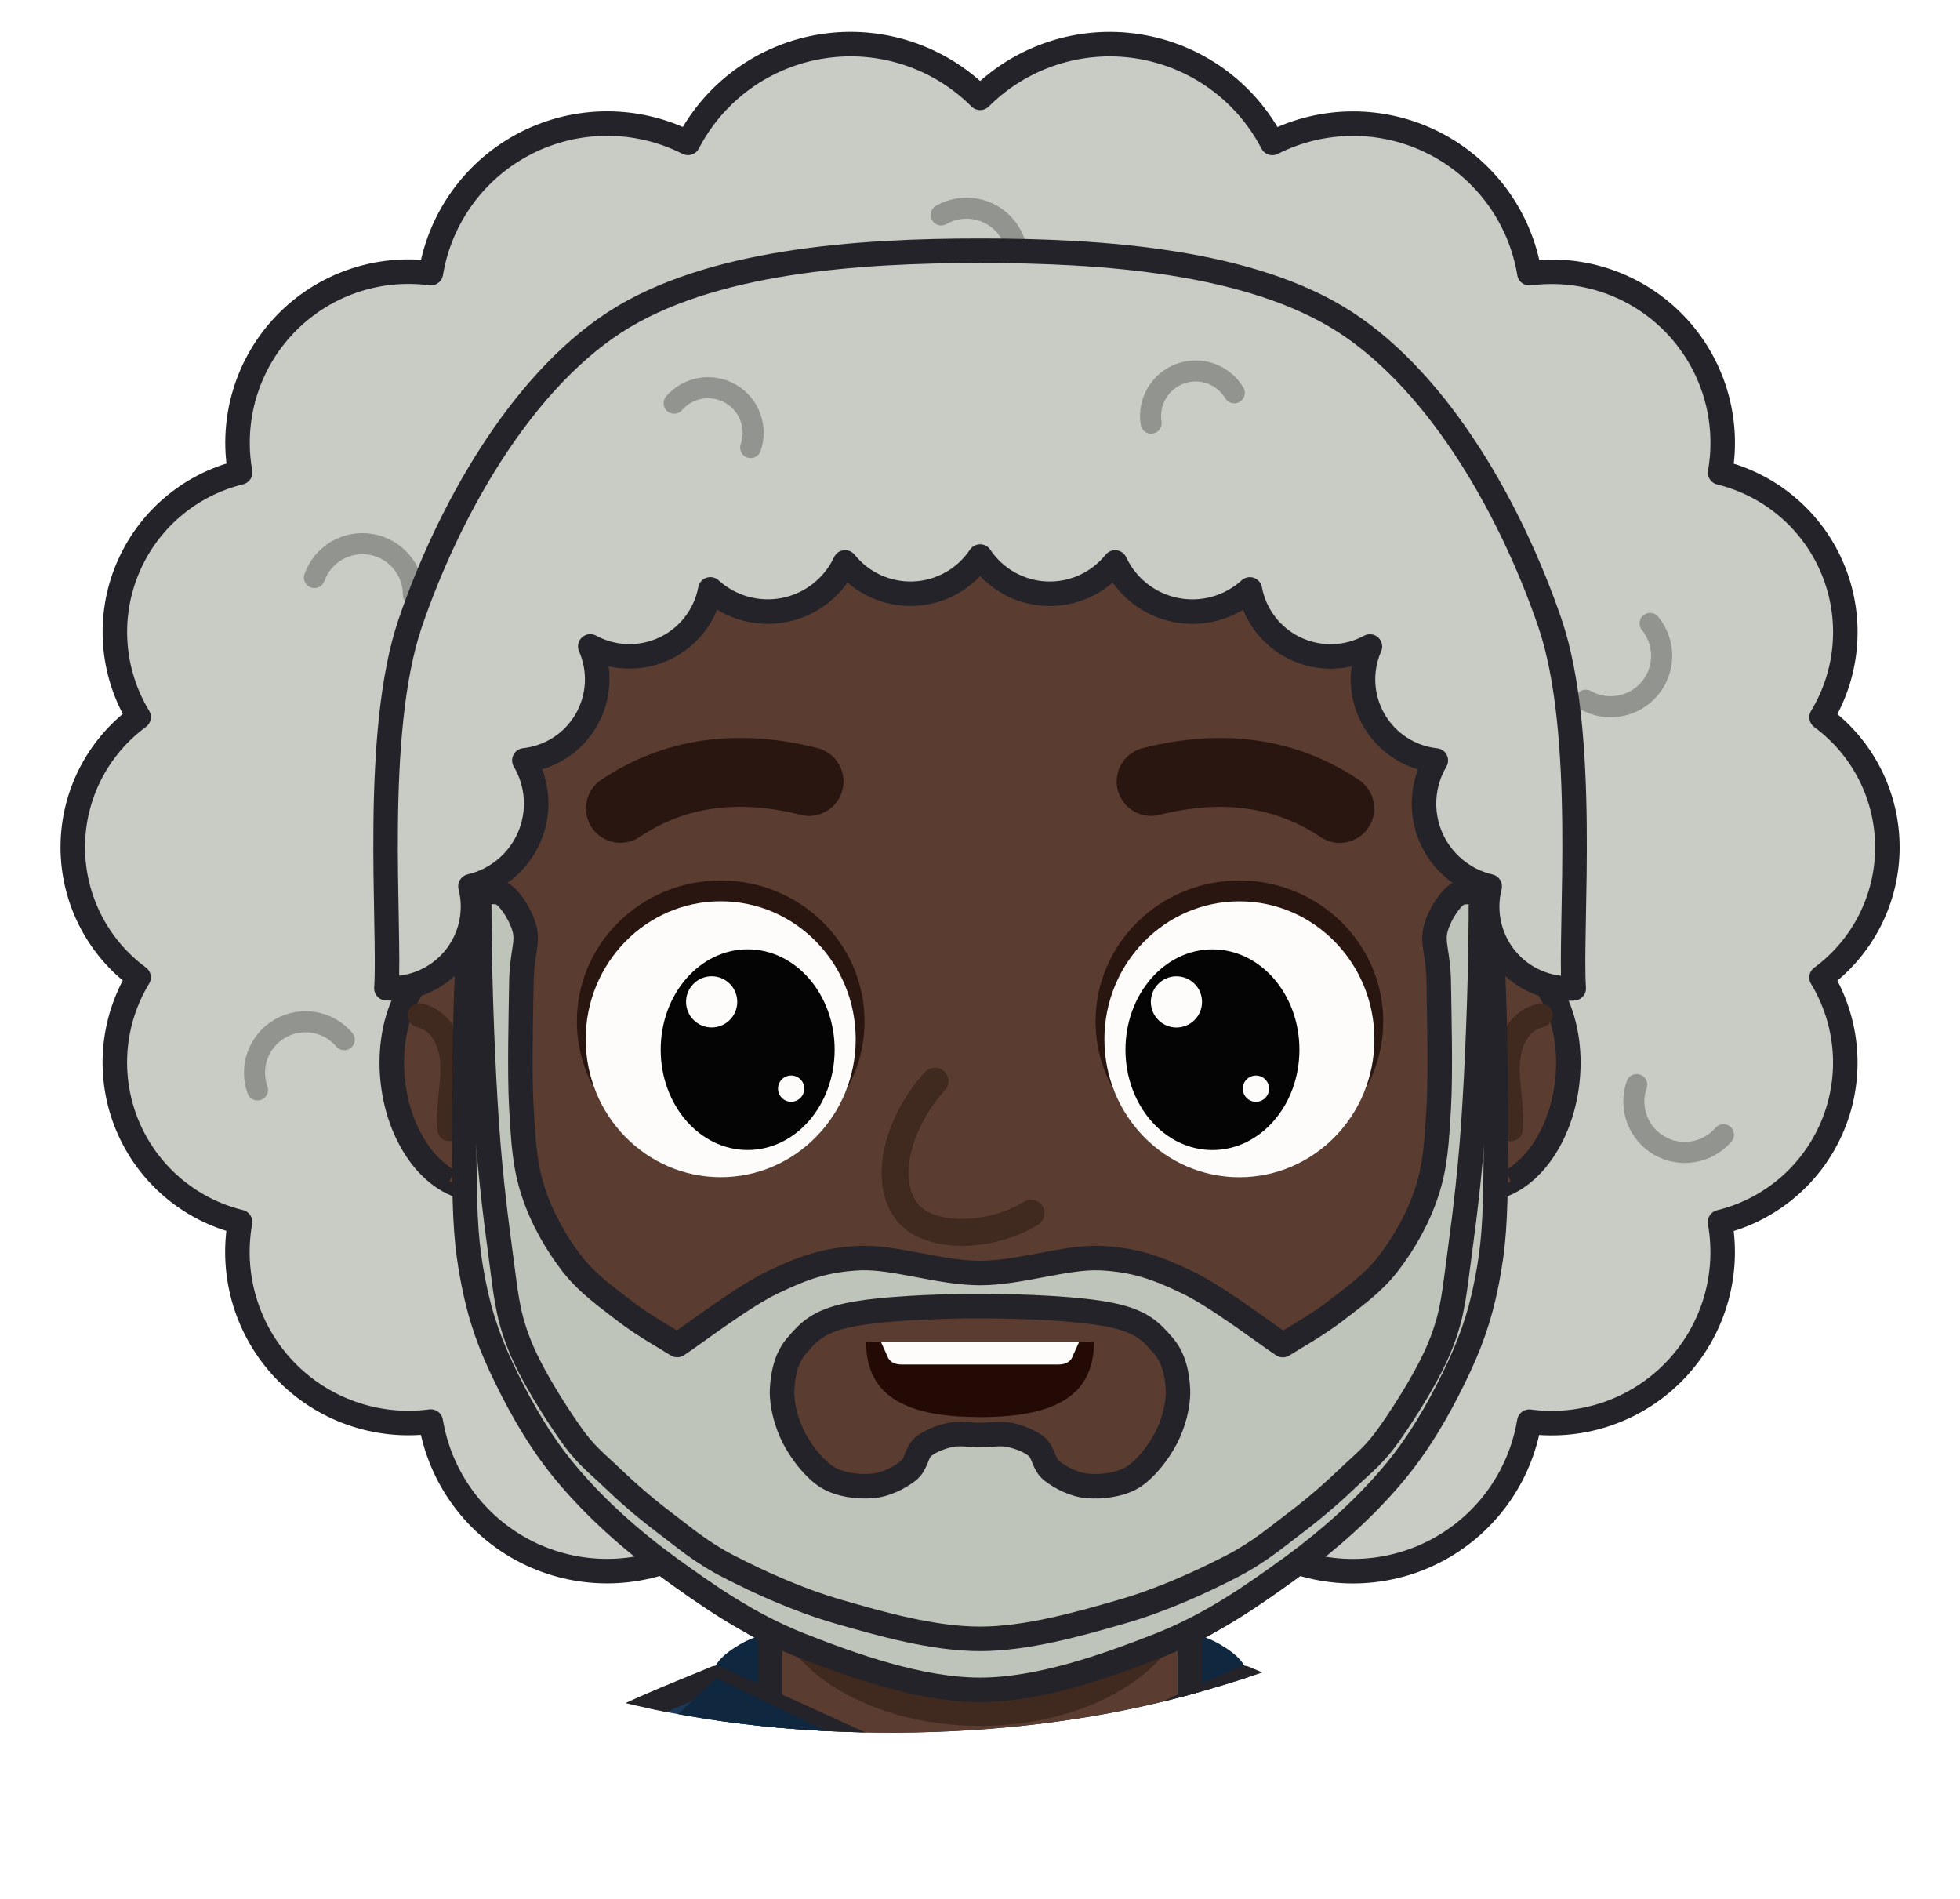
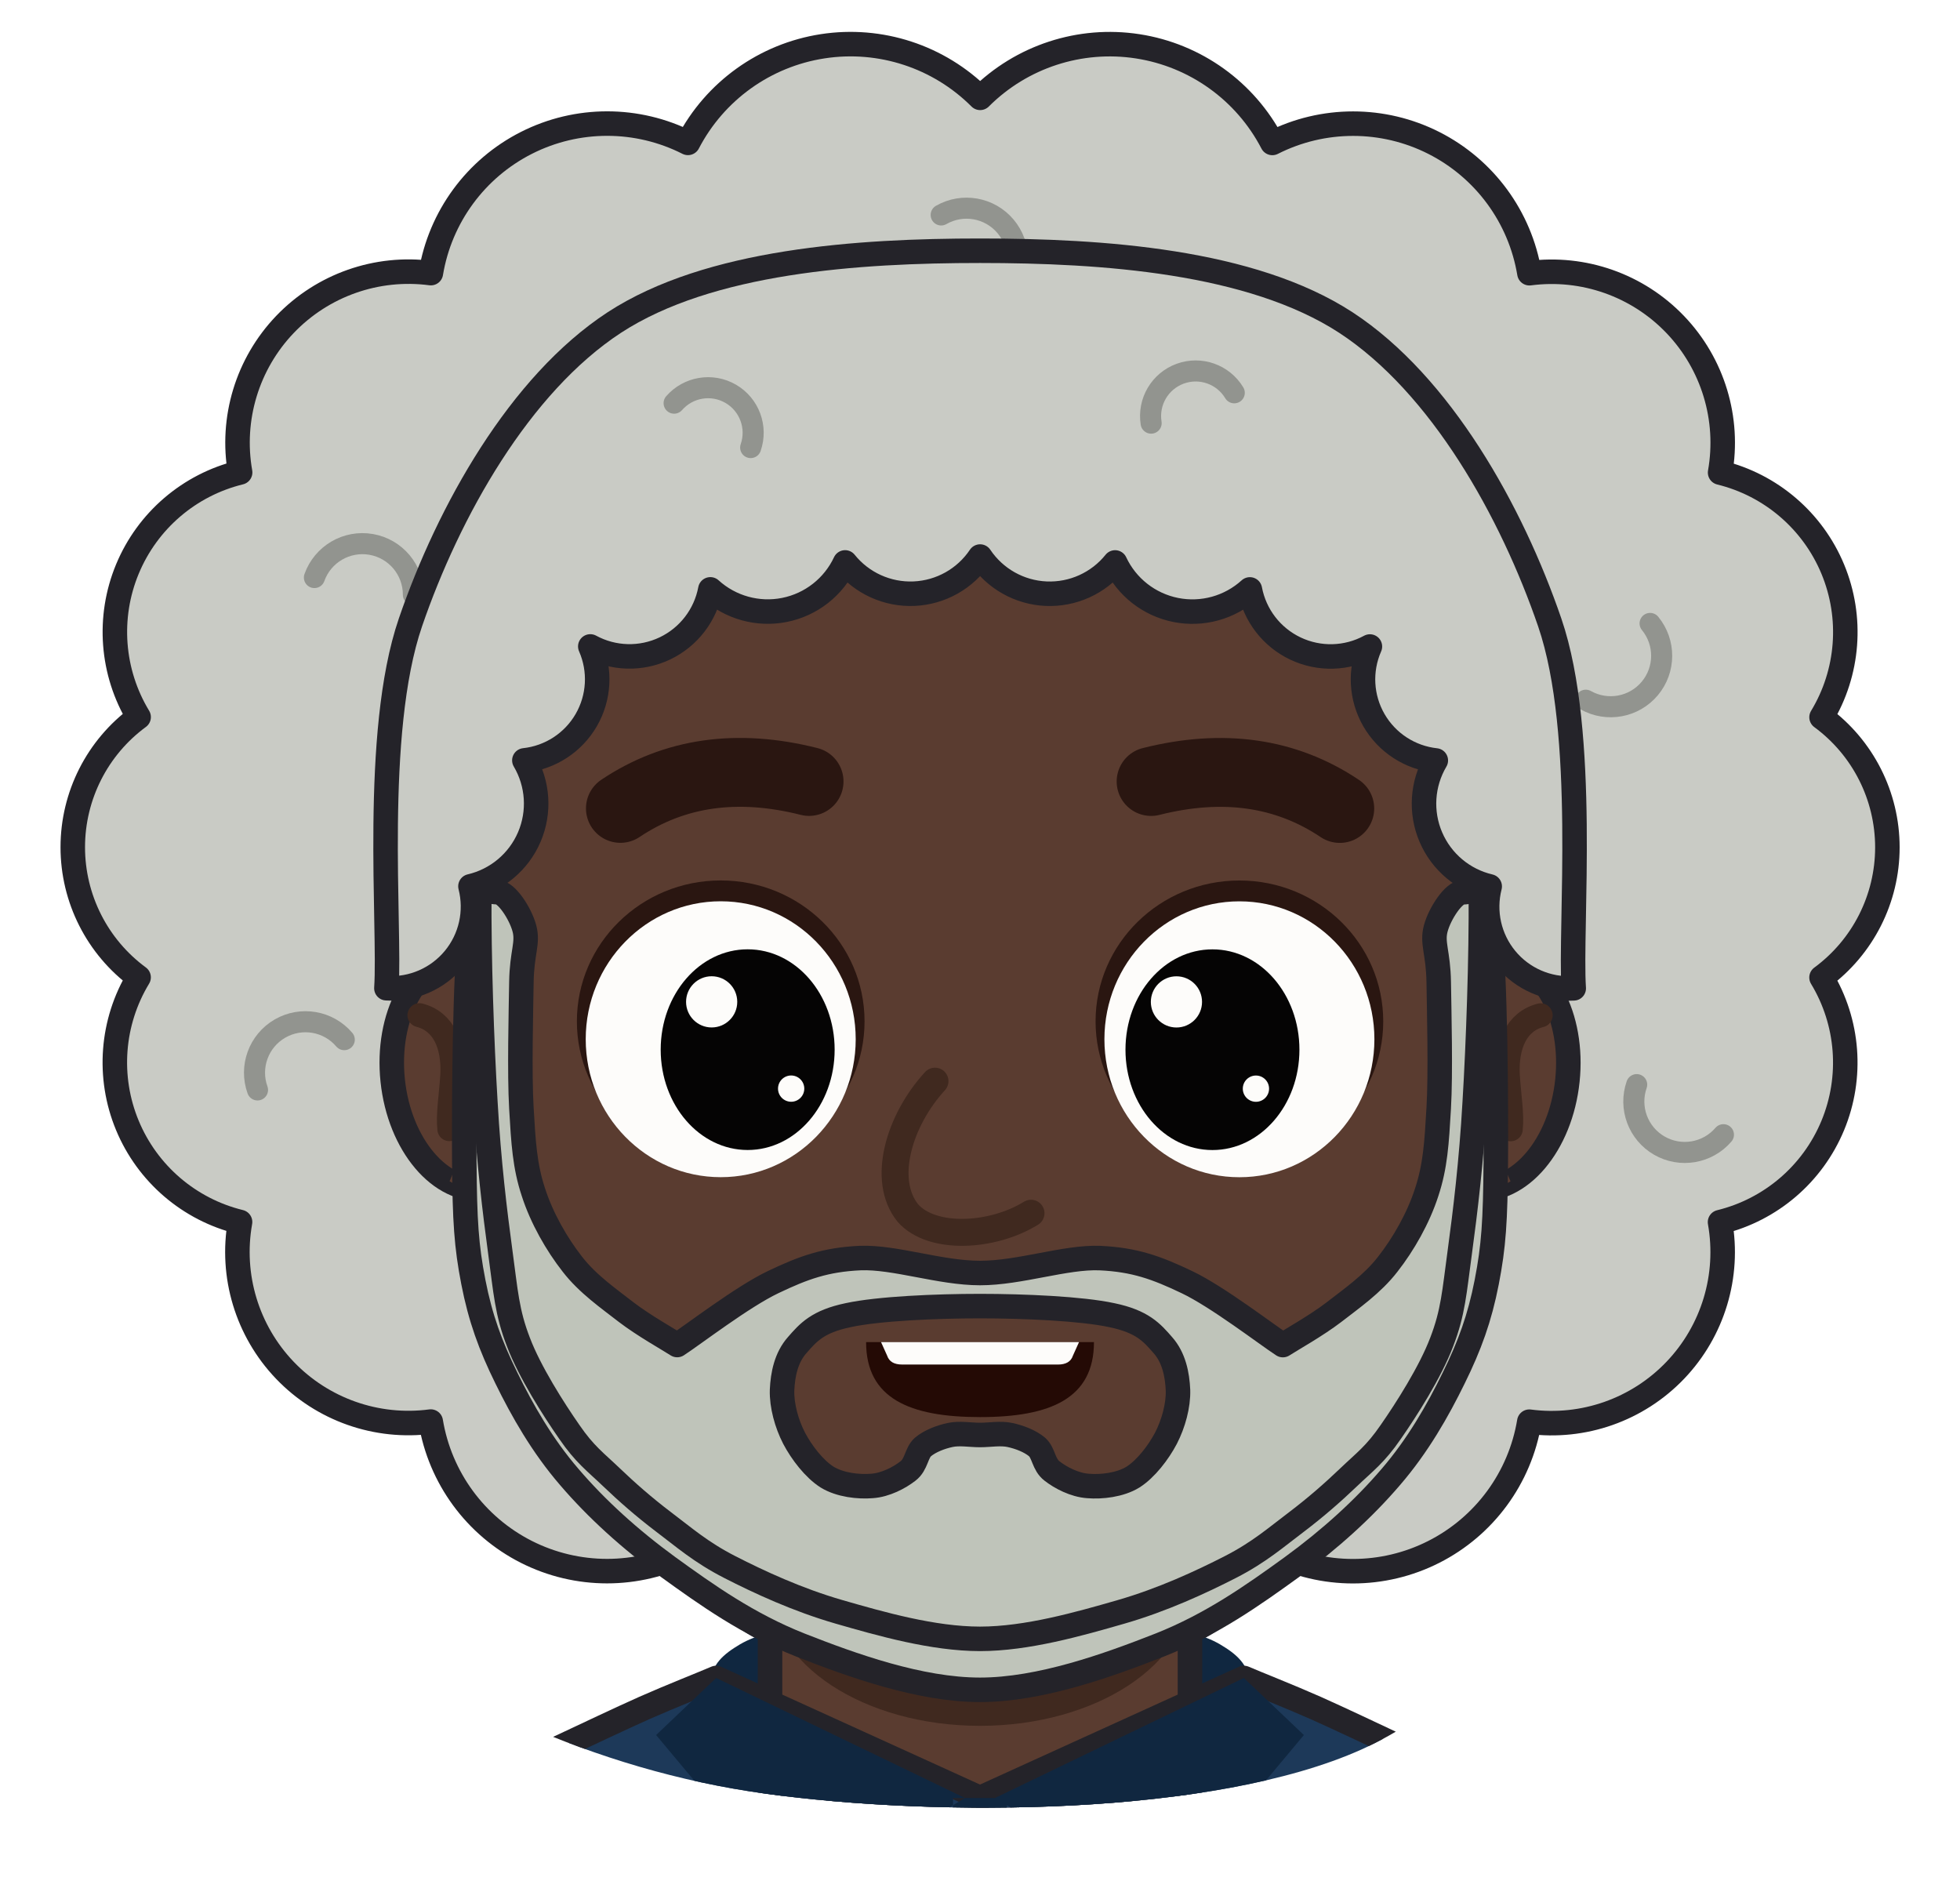
<svg xmlns="http://www.w3.org/2000/svg" viewBox="0 0 320 310" width="320" height="310">
  <defs>
    <clipPath id="cd9b">
      <rect x="-4000" y="-4000" width="9000" height="9000" />
    </clipPath>
    <clipPath id="cd9cr">
-       <path d="M841.27 558.63C841.81 624.88 833.42 700.32 789.62 750.89C745.54 801.46 654.41 843.92 578.42 862.03C502.70 880.15 409.14 879.61 334.51 859.87C259.87 839.86 161.71 795.78 130.88 742.24C99.78 688.97 123.85 601.35 148.73 538.89C173.88 476.69 218.23 405.57 280.69 368.52C343.43 331.48 439.43 318.77 523.80 316.33C607.90 313.90 733.10 313.90 786.10 354.19C838.83 394.48 840.72 492.64 841.27 558.63Z" />
-       <path d="M-473.50 -700.97L1473.50 -700.97L1473.50 818.77L-473.50 818.77Z" />
+       <path d="M851.24 543.04C859.33 600.19 829.32 668.04 799.05 724.66C768.52 781.03 734.33 852.79 668.57 882.54C603.08 912.03 481.47 912.55 405.27 902.11C328.82 891.67 260.45 858.01 210.60 819.39C160.50 780.77 112.23 733.01 105.18 669.86C98.13 606.71 129.71 497.63 168.33 439.96C206.95 382.55 269.84 350.20 337.69 324.88C405.27 299.57 505.48 278.70 574.37 288.09C643.00 297.48 703.80 339.24 749.99 381.77C796.18 424.05 843.15 485.89 851.24 543.04Z" />
+       <path d="M-473.50 -700.97L1473.50 -700.97L1473.50 664.63L-473.50 664.63Z" />
    </clipPath>
    <clipPath id="cd9s">
      <path d="M500 903.9L616.5 850.9C621.8 853.2 636.8 859.1 648.3 864.2C659.7 869.3 672.5 875.4 685.3 881.4C698.1 887.3 712.5 893.3 725 899.9C737.6 906.5 750.8 914.3 760.8 921.1C770.7 927.9 778 934.3 784.6 941C791.2 947.6 795.8 954.2 800.5 960.8C805.1 967.4 808.6 974.1 812.4 980.7C816.1 987.2 821.2 996.8 823 1000L177 1000C178.8 996.8 183.9 987.2 187.6 980.7C191.4 974.1 194.9 967.4 199.5 960.8C204.2 954.2 208.8 947.6 215.4 941C222 934.3 229.3 927.9 239.2 921.1C249.2 914.3 262.4 906.5 275 899.9C287.5 893.3 301.9 887.3 314.7 881.4C327.5 875.4 340.3 869.3 351.7 864.2C363.2 859.1 378.2 853.2 383.5 850.9L500 903.9Z" fill="#1D3959" stroke="#242329" stroke-width="10.82" stroke-linejoin="round" stroke-linecap="round" transform="translate(500 1014) scale(0.86) translate(-500 -1000)" />
      <path d="M488.1 903.9L511.9 903.9L511.9 972.7L488.1 972.7ZM493.4 903.9L383.5 850.9L357 876.1L417.9 948.9ZM506.6 903.9L616.5 850.9L643 876.1L582.1 948.9Z" fill="#102740" transform="translate(500 1014) scale(0.86) translate(-500 -1000)" />
    </clipPath>
    <clipPath id="cd9eL">
      <ellipse cx="385.5" cy="569" rx="59.6" ry="60.9" />
    </clipPath>
    <clipPath id="cd9eR">
      <ellipse cx="614.5" cy="569" rx="59.6" ry="60.9" />
    </clipPath>
    <filter id="cd9bl" x="-60%" y="-90%" width="220%" height="280%">
      <feGaussianBlur stdDeviation="15" />
    </filter>
    <clipPath id="cd9eo">
      <path d="M-1000 -1000H2000V2000H-1000Z" />
    </clipPath>
    <clipPath id="cd9ck">
      <ellipse cx="385.5" cy="561.1" rx="66.5" ry="65.2" />
      <ellipse cx="385.5" cy="569" rx="62.6" ry="63.9" />
      <ellipse cx="614.5" cy="561.1" rx="66.5" ry="65.2" />
      <ellipse cx="614.5" cy="569" rx="62.6" ry="63.9" />
    </clipPath>
  </defs>
  <g transform="translate(-55 -107) scale(0.43)">
    <g clip-path="url(#cd9b)">
      <g transform="translate(500 1014) scale(0.86) translate(-500 -1000)">
        <g transform="matrix(1 0.0001 -0.0001 1 0.08335 0.01754)">
          <path fill="#C9CBC5" data-o="f" d="M500 153.4A80.9 80.9 0 0 1 629 173.3A78.9 78.9 0 0 1 742.5 230.8A75.5 75.5 0 0 1 826.7 318.8A72.5 72.5 0 0 1 871.5 426.8A71.3 71.3 0 0 1 871.5 541.7A72.5 72.5 0 0 1 826.7 649.7A75.5 75.5 0 0 1 742.5 737.8A78.9 78.9 0 0 1 629 795.3A80.9 80.9 0 0 1 500 815.2A80.9 80.9 0 0 1 371 795.3A78.9 78.9 0 0 1 257.5 737.8A75.5 75.5 0 0 1 173.3 649.7A72.5 72.5 0 0 1 128.5 541.7A71.3 71.3 0 0 1 128.5 426.8A72.5 72.5 0 0 1 173.3 318.8A75.5 75.5 0 0 1 257.5 230.8A78.9 78.9 0 0 1 371 173.3A80.9 80.9 0 0 1 500 153.4Z" stroke="#242329" stroke-width="10.82" stroke-linejoin="round" stroke-linecap="round" />
          <path fill="none" stroke="#92948F" stroke-width="9.3" stroke-linecap="round" stroke-linejoin="round" d="M206.1 365.2A22.5 22.5 0 0 1 249.8 372.8M795.8 385.4A22.5 22.5 0 0 1 767.4 419.3M181 591.4A22.5 22.5 0 0 1 219.3 569.2M828.2 611.1A22.5 22.5 0 0 1 789.9 589M482.8 205.1A22.5 22.5 0 0 1 511.3 239" />
        </g>
        <g clip-path="url(#cd9cr)">
          <g transform="translate(0 0.06)">
            <path d="M500 824.5C525.6 824.5 558.7 826.2 576.8 828.4C594.9 830.7 601.5 833.1 608.5 837.7C615.6 842.3 619.6 847.4 619.1 856.2C618.7 865.1 625.8 880.5 605.9 890.7C586 900.8 535.3 917.1 500 917.1C464.7 917.1 414 900.8 394.1 890.7C374.2 880.5 381.3 865.1 380.9 856.2C380.4 847.4 384.4 842.3 391.5 837.7C398.5 833.1 405.1 830.7 423.2 828.4C441.3 826.2 474.4 824.5 500 824.5Z" fill="#102740" />
          </g>
        </g>
        <g clip-path="url(#cd9cr)">
          <g transform="translate(0 0.06)">
            <path d="M407.3 768.9L407.3 935.7Q407.3 967.4 439.1 967.4L560.9 967.4Q592.7 967.4 592.7 935.7L592.7 768.9Z" fill="#5A3C30" stroke="#242329" stroke-width="10.82" stroke-linejoin="round" stroke-linecap="round" />
            <ellipse cx="500" cy="811.2" rx="92.7" ry="60.9" fill="#40291F" />
          </g>
        </g>
        <g transform="matrix(1 0.0001 -0.0001 1 0.08335 0.01754)">
          <ellipse cx="275.6" cy="583.6" rx="35.1" ry="51.6" transform="rotate(-6 275.6 583.6)" fill="#5A3C30" stroke="#242329" stroke-width="10.82" stroke-linejoin="round" stroke-linecap="round" />
          <ellipse cx="724.4" cy="583.6" rx="35.1" ry="51.6" transform="rotate(6 724.4 583.6)" fill="#5A3C30" stroke="#242329" stroke-width="10.82" stroke-linejoin="round" stroke-linecap="round" />
          <path d="M281.3 496.1C281.3 518.4 271 529.5 260.6 535.4L286.2 583.6ZM718.7 496.1C718.7 518.4 729 529.5 739.4 535.4L713.8 583.6ZM291.8 671C288.8 648.8 276.3 637.3 265.8 631.7L286.2 583.6ZM708.2 671C711.2 648.8 723.7 637.3 734.2 631.7L713.8 583.6Z" fill="#5A3C30" />
          <path d="M252.5 558.4C263.1 561.1 267.7 571.6 267 584.9C266.4 594.2 265 602.1 265.7 608.7M747.5 558.4C736.9 561.1 732.3 571.6 733 584.9C733.6 594.2 735 602.1 734.3 608.7" fill="none" stroke="#40291F" stroke-width="10.6" stroke-linecap="round" stroke-linejoin="round" />
        </g>
        <g transform="matrix(1 0.0001 -0.0001 1 0.08335 0.01754)">
          <path d="M500 255.3C526.5 255.3 554.7 258.6 579.4 265.9C604.1 273.2 628.8 284 648.3 299C667.7 314 684.4 334.9 695.9 355.9C707.4 376.8 712.9 400 717.1 424.7C721.3 449.4 720.8 475.5 721.1 504.1C721.3 532.8 720 570.3 718.4 596.8C716.9 623.3 714.2 645.3 711.8 663C709.4 680.6 708.9 689.5 703.8 702.7C698.8 715.9 688.2 732.5 681.3 742.4C674.5 752.3 669.8 755.6 662.8 762.3C655.9 768.9 648.4 775.5 639.7 782.1C630.9 788.7 623.4 795.4 610.5 802C597.6 808.6 580.6 816.5 562.2 821.8C543.8 827.1 520.7 833.7 500 833.7C479.3 833.7 456.2 827.1 437.8 821.8C419.4 816.5 402.4 808.6 389.5 802C376.6 795.4 369.1 788.7 360.3 782.1C351.6 775.5 344.1 768.9 337.2 762.3C330.2 755.6 325.5 752.3 318.7 742.4C311.8 732.5 301.2 715.9 296.2 702.7C291.1 689.5 290.6 680.6 288.2 663C285.8 645.3 283.1 623.3 281.6 596.8C280 570.3 278.7 532.8 278.9 504.1C279.2 475.5 278.7 449.4 282.9 424.7C287.1 400 292.6 376.8 304.1 355.9C315.6 334.9 332.3 314 351.7 299C371.2 284 395.9 273.2 420.6 265.9C445.3 258.6 473.5 255.3 500 255.3Z" fill="#5A3C30" data-sk="1" stroke="#242329" stroke-width="10.82" stroke-linejoin="round" stroke-linecap="round" />
        </g>
        <g clip-path="url(#cd9cr)">
          <g transform="translate(0 0.13)">
            <path d="M500 903.9L616.5 850.9C621.8 853.2 636.8 859.1 648.3 864.2C659.7 869.3 672.5 875.4 685.3 881.4C698.1 887.3 712.5 893.3 725 899.9C737.6 906.5 750.8 914.3 760.8 921.1C770.7 927.9 778 934.3 784.6 941C791.2 947.6 795.8 954.2 800.5 960.8C805.1 967.4 808.6 974.1 812.4 980.7C816.1 987.2 821.2 996.8 823 1000L177 1000C178.8 996.8 183.9 987.2 187.6 980.7C191.4 974.1 194.9 967.4 199.5 960.8C204.2 954.2 208.8 947.6 215.4 941C222 934.3 229.3 927.9 239.2 921.1C249.2 914.3 262.4 906.5 275 899.9C287.5 893.3 301.9 887.3 314.7 881.4C327.5 875.4 340.3 869.3 351.7 864.2C363.2 859.1 378.2 853.2 383.5 850.9L500 903.9Z" fill="#1D3959" stroke="#242329" stroke-width="10.82" stroke-linejoin="round" stroke-linecap="round" />
            <path d="M488.1 903.9L511.9 903.9L511.9 972.7L488.1 972.7ZM493.4 903.9L383.5 850.9L357 876.1L417.9 948.9ZM506.6 903.9L616.5 850.9L643 876.1L582.1 948.9Z" fill="#102740" />
          </g>
        </g>
        <g transform="matrix(1 0.0001 -0.0001 1 0.08335 0.01754)">
          <g filter="url(#cd9bl)">
            <ellipse cx="330.6" cy="668.3" rx="35.7" ry="19.9" fill="#8B4735" opacity="0.000" transform="matrix(0.4 0 0 0.4 198.36 400.98)" />
          </g>
          <g filter="url(#cd9bl)">
            <ellipse cx="669.4" cy="668.3" rx="35.7" ry="19.9" fill="#8B4735" opacity="0.000" transform="matrix(0.4 0 0 0.4 401.64 400.98)" />
          </g>
        </g>
        <g transform="matrix(1 0.0001 -0.0001 1 0.08335 0.01754)">
          <path d="M633.7 704C637.4 701.6 648.5 695.4 656.2 689.5C663.9 683.5 673.2 677.1 680 668.3C686.9 659.5 693.5 648 697.2 636.5C701 625 701.6 614.9 702.5 599.4C703.4 584 702.7 557.1 702.5 543.8C702.3 530.6 699.4 526.6 701.2 520C703 513.4 709.1 504.1 713.1 504.1C717.1 504.1 722.6 500.2 725 520C727.5 539.9 727.9 597.2 727.7 623.3C727.5 649.3 726.8 660.3 723.7 676.2C720.6 692.1 716.2 704.2 709.1 718.6C702.1 732.9 693.3 748.4 681.3 762.3C669.4 776.2 654.7 789.6 637.7 802C620.7 814.3 602.4 827.3 579.4 836.4C556.5 845.4 526.5 856.2 500 856.2C473.5 856.2 443.5 845.4 420.6 836.4C397.6 827.3 379.3 814.3 362.3 802C345.3 789.6 330.6 776.2 318.7 762.3C306.7 748.4 297.9 732.9 290.9 718.6C283.8 704.2 279.4 692.1 276.3 676.2C273.2 660.3 272.5 649.3 272.3 623.3C272.1 597.2 272.5 539.9 275 520C277.4 500.2 282.9 504.1 286.9 504.1C290.9 504.1 297 513.4 298.8 520C300.6 526.6 297.7 530.6 297.5 543.8C297.3 557.1 296.6 584 297.5 599.4C298.4 614.9 299 625 302.8 636.5C306.5 648 313.1 659.5 320 668.3C326.8 677.1 336.1 683.5 343.8 689.5C351.5 695.4 362.6 701.6 366.3 704C373.4 699.4 395.2 682.6 408.7 676.2C422.1 669.8 431.8 666.3 447.1 665.6C462.3 665 482.4 672.2 500 672.2C517.6 672.2 537.7 665 552.9 665.6C568.2 666.3 577.9 669.8 591.3 676.2C604.8 682.6 626.6 699.4 633.7 704ZM500 686.8C519.4 686.8 544.8 687.9 558.2 690.8C571.7 693.6 575.9 698.5 580.7 704C585.6 709.5 587.1 717 587.4 723.9C587.6 730.7 585.4 738.7 582.1 745.1C578.8 751.4 573.2 758.7 567.5 762.3C561.8 765.8 553.6 766.7 547.7 766.2C541.7 765.8 535.5 762.5 531.8 759.6C528 756.7 528.2 751.7 525.2 749C522.1 746.4 517.4 744.6 513.2 743.7C509 742.8 504.4 743.7 500 743.7C495.6 743.7 491 742.8 486.8 743.7C482.6 744.6 477.9 746.4 474.8 749C471.8 751.7 472 756.7 468.2 759.6C464.5 762.5 458.3 765.8 452.3 766.2C446.4 766.7 438.2 765.8 432.5 762.3C426.8 758.7 421.2 751.4 417.9 745.1C414.6 738.7 412.4 730.7 412.6 723.9C412.9 717 414.4 709.5 419.3 704C424.1 698.5 428.3 693.6 441.8 690.8C455.2 687.9 480.6 686.8 500 686.8Z" fill="#BFC4BA" fill-rule="evenodd" stroke="#242329" stroke-width="10.82" stroke-linejoin="round" stroke-linecap="round" />
          <path d="M500 255.3C526.5 255.3 554.7 258.6 579.4 265.9C604.1 273.2 628.8 284 648.3 299C667.7 314 684.4 334.9 695.9 355.9C707.4 376.8 712.9 400 717.1 424.7C721.3 449.4 720.8 475.5 721.1 504.1C721.3 532.8 720 570.3 718.4 596.8C716.9 623.3 714.2 645.3 711.8 663C709.4 680.6 708.9 689.5 703.8 702.7C698.8 715.9 688.2 732.5 681.3 742.4C674.5 752.3 669.8 755.6 662.8 762.3C655.9 768.9 648.4 775.5 639.7 782.1C630.9 788.7 623.4 795.4 610.5 802C597.6 808.6 580.6 816.5 562.2 821.8C543.8 827.1 520.7 833.7 500 833.7C479.3 833.7 456.2 827.1 437.8 821.8C419.4 816.5 402.4 808.6 389.5 802C376.6 795.4 369.1 788.7 360.3 782.1C351.6 775.5 344.1 768.9 337.2 762.3C330.2 755.6 325.5 752.3 318.7 742.4C311.8 732.5 301.2 715.9 296.2 702.7C291.1 689.5 290.6 680.6 288.2 663C285.8 645.3 283.1 623.3 281.6 596.8C280 570.3 278.7 532.8 278.9 504.1C279.2 475.5 278.7 449.4 282.9 424.7C287.1 400 292.6 376.8 304.1 355.9C315.6 334.9 332.3 314 351.7 299C371.2 284 395.9 273.2 420.6 265.9C445.3 258.6 473.5 255.3 500 255.3Z" fill="none" stroke="#242329" stroke-width="10.82" stroke-linejoin="round" stroke-linecap="round" />
        </g>
        <g transform="matrix(1 0.0001 -0.0001 1 0.08335 0.01754)">
          <path fill="#C9CBC5" data-o="f" d="M237.9 546.5C239.7 519.6 231.7 434 248.5 385C265.3 336 296.6 280 338.5 252.6C380.4 225.3 446.2 220.9 500 220.9C553.8 220.9 619.6 225.3 661.5 252.6C703.4 280 734.7 336 751.5 385C768.3 434 760.3 519.6 762.1 546.5A36.1 36.1 0 0 1 725 501.5A37.5 37.5 0 0 1 701.2 445.9A36 36 0 0 1 672.1 395.6A36.3 36.3 0 0 1 619.1 370.4A37.7 37.7 0 0 1 559.6 358.5A37 37 0 0 1 500 355.9A37 37 0 0 1 440.4 358.5A37.7 37.7 0 0 1 380.9 370.4A36.3 36.3 0 0 1 327.9 395.6A36 36 0 0 1 298.8 445.9A37.5 37.5 0 0 1 275 501.5A36.1 36.1 0 0 1 237.9 546.5Z" stroke="#242329" stroke-width="10.82" stroke-linejoin="round" stroke-linecap="round" />
          <path fill="none" stroke="#92948F" stroke-width="9.3" stroke-linecap="round" stroke-linejoin="round" d="M364.9 288.2A19.9 19.9 0 0 1 398.7 307.8M575.5 297A19.9 19.9 0 0 1 612.2 283.6" />
        </g>
        <g transform="matrix(1 0.0001 -0.0001 1 0.08335 0.01754)">
          <g clip-path="url(#cd9eo)" display="inline">
            <g>
              <ellipse cx="385.5" cy="561.1" rx="63.5" ry="62.2" fill="#2A1611" />
              <ellipse cx="385.5" cy="569" rx="59.6" ry="60.9" fill="#FDFCFA" />
              <g clip-path="url(#cd9eL)">
                <g transform="translate(0.00 0.00)">
                  <ellipse cx="397.4" cy="573.6" rx="38.4" ry="44.3" fill="#050404" />
                  <circle cx="381.5" cy="552.5" r="11.3" fill="#FDFCFA" />
                  <circle cx="416.6" cy="590.8" r="5.8" fill="#FDFCFA" />
                </g>
              </g>
            </g>
            <g>
              <ellipse cx="614.5" cy="561.1" rx="63.5" ry="62.2" fill="#2A1611" />
              <ellipse cx="614.5" cy="569" rx="59.6" ry="60.9" fill="#FDFCFA" />
              <g clip-path="url(#cd9eR)">
                <g transform="translate(0.00 0.00)">
                  <ellipse cx="602.6" cy="573.6" rx="38.4" ry="44.3" fill="#050404" />
                  <circle cx="586.7" cy="552.5" r="11.3" fill="#FDFCFA" />
                  <circle cx="621.8" cy="590.8" r="5.8" fill="#FDFCFA" />
                </g>
              </g>
            </g>
          </g>
          <g clip-path="url(#cd9ck)">
            <g>
              <path d="M312.7 618C312.7 669.6 458.3 669.6 458.3 618Q385.5 596.8 312.7 618ZM541.7 618C541.7 669.6 687.3 669.6 687.3 618Q614.5 596.8 541.7 618Z" fill="#5A3C30" display="none" />
            </g>
          </g>
          <path fill="none" stroke="#2A1611" stroke-linecap="round" stroke-linejoin="round" display="none" />
          <path fill="none" stroke="#2A1611" stroke-width="30.4" stroke-linecap="round" stroke-linejoin="round" d="M341.2 467.1Q376.9 443.2 424.5 455.2M658.8 467.1Q623.1 443.2 575.5 455.2" transform="translate(0 0.00)" />
          <g>
            <path d="M480.1 587.5C464.3 604.7 456.3 631.2 468.2 645.8C478.8 657.7 505.3 656.4 522.5 645.8" fill="none" stroke="#40291F" stroke-width="11.9" stroke-linecap="round" stroke-linejoin="round" />
          </g>
          <path fill="#240A05" stroke="#240A05" stroke-linejoin="round" stroke-linecap="round" d="M449.7 702.7C466.5 702.7 483.2 702.7 500.0 702.7C516.8 702.7 533.5 702.7 550.3 702.7C550.3 727.5 531.2 735.8 500.0 735.8C468.8 735.8 449.7 727.5 449.7 702.7Z" stroke-width="0.01" />
          <path fill="#FDFCFA" display="inline" d="M456.3 702.7L543.7 702.7L541.0 708.7Q539.7 712.6 534.4 712.6L465.6 712.6Q460.3 712.6 459.0 708.7Z" transform="matrix(1 0 0 1 0 0)" />
          <g>
            <path d="M469.6 731.4Q500 714.2 530.4 731.4Q500 745.1 469.6 731.4Z" fill="#D9604A" display="none" />
          </g>
        </g>
      </g>
    </g>
    <g clip-path="url(#cd9b)">
      <g transform="translate(0 0.00)" />
    </g>
  </g>
</svg>
